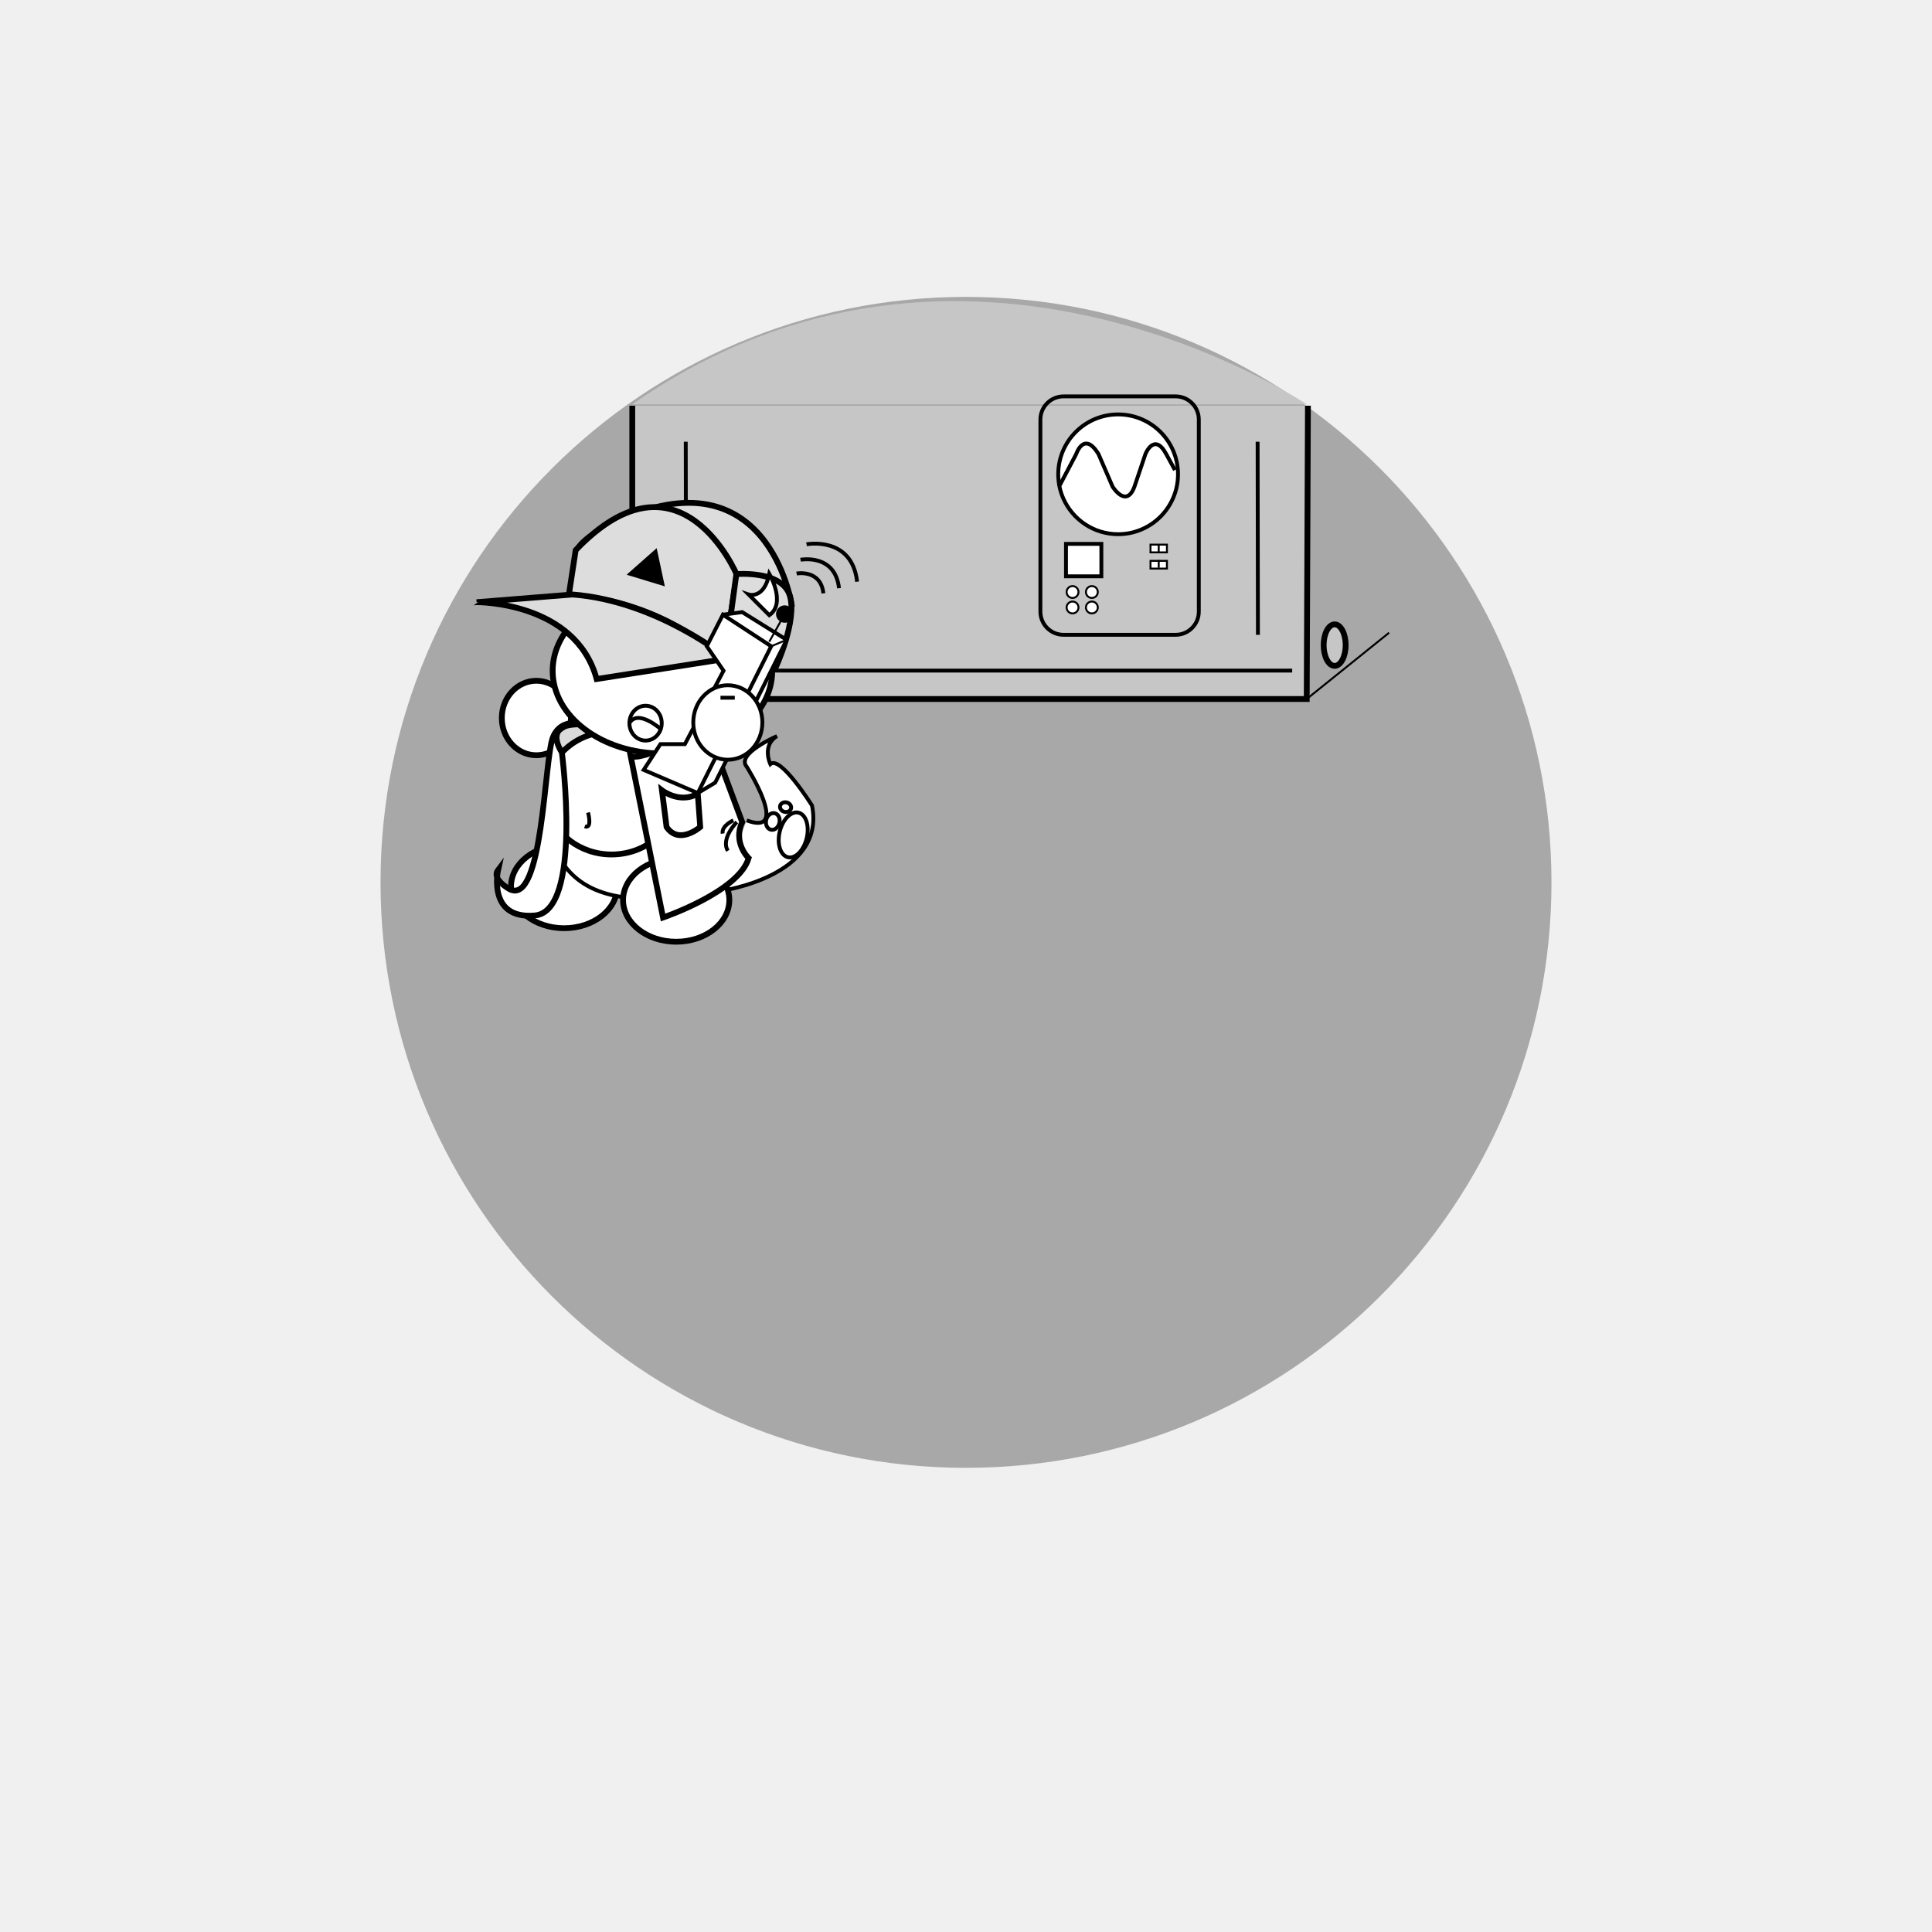
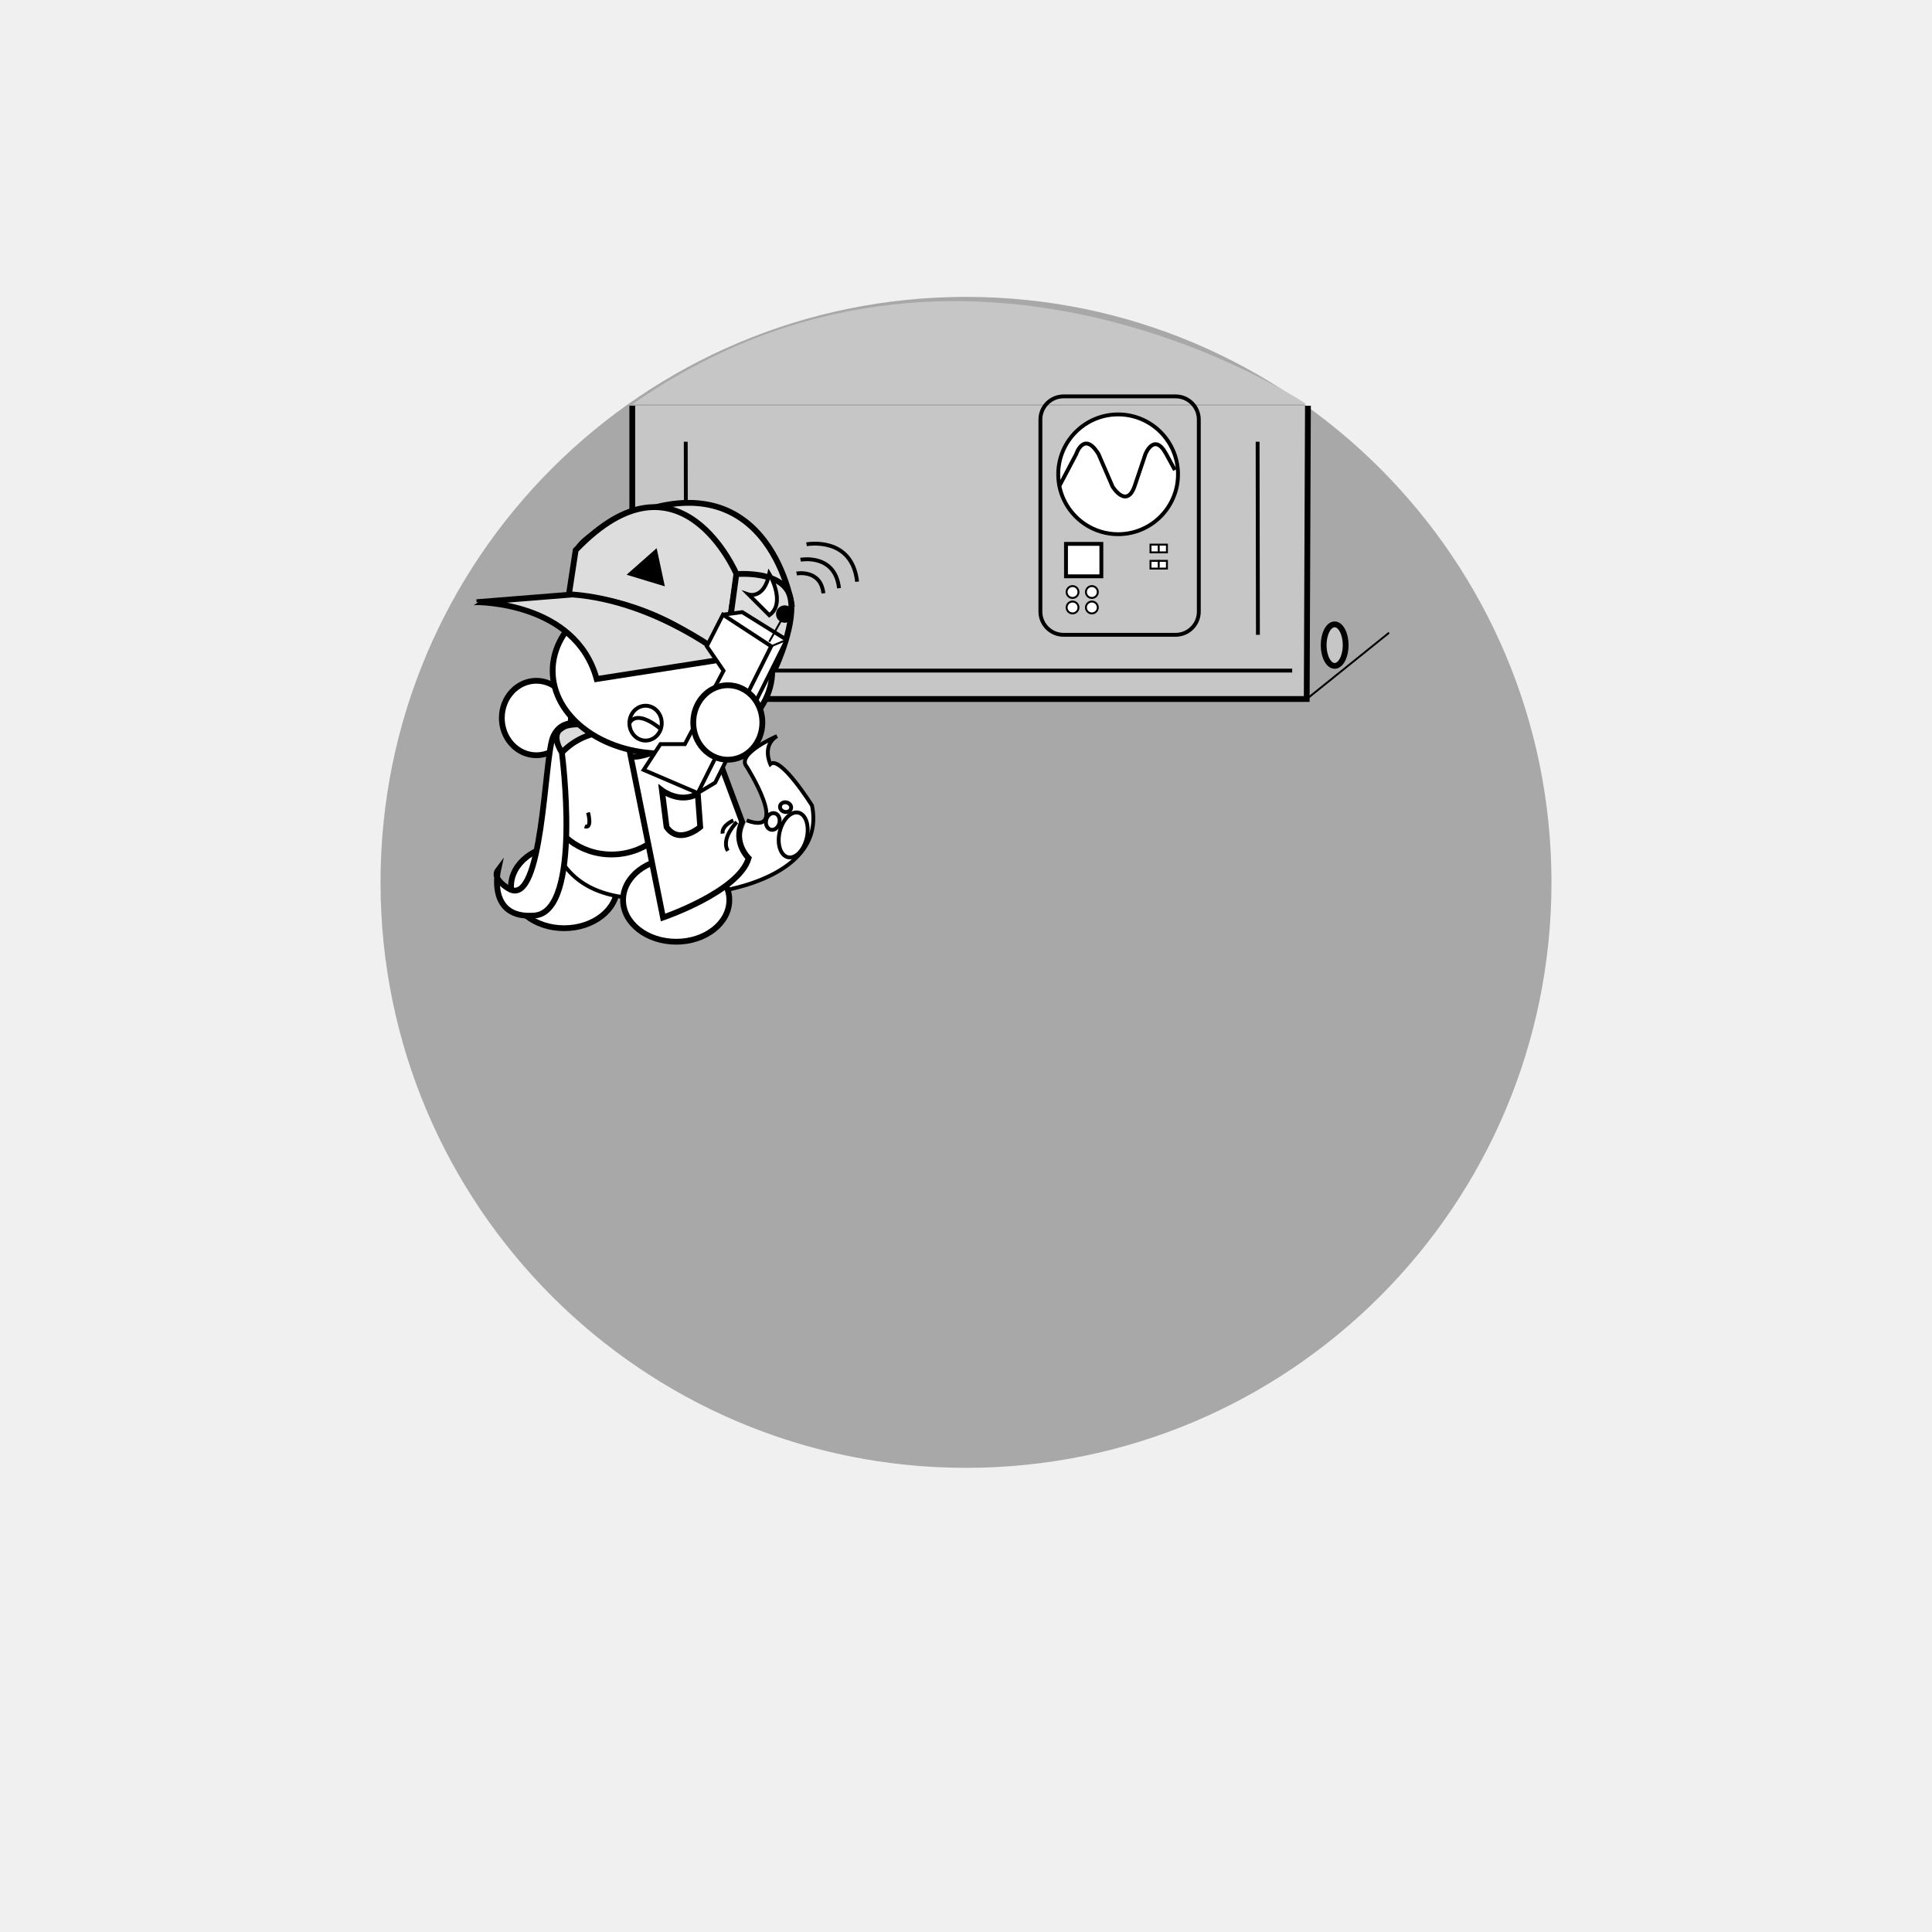
<svg xmlns="http://www.w3.org/2000/svg" version="1.1" id="Layer_2" x="0px" y="0px" viewBox="0 0 1000 1000" enable-background="new 0 0 1000 1000" xml:space="preserve">
  <circle display="none" opacity="0.3" stroke="#000000" stroke-miterlimit="10" enable-background="new    " cx="500" cy="453.711" r="302.542" />
  <circle opacity="0.3" stroke="#000000" stroke-miterlimit="10" enable-background="new    " cx="500" cy="456.711" r="302.542" />
  <g id="Layer_x5F_1" display="none">
    <path display="inline" fill="#FFFFFF" stroke="#000000" stroke-width="4" stroke-miterlimit="10" d="M444.525,594.475   c0,6.627-5.373,12-12,12H331.102c-6.627,0-12-5.373-12-12V348.983c0-6.627,5.373-12,12-12h101.424c6.627,0,12,5.373,12,12   L444.525,594.475L444.525,594.475z" />
    <path display="inline" fill="#FFFFFF" stroke="#000000" stroke-width="4" stroke-miterlimit="10" d="M656.459,594.475   c0,6.627-5.367,12-12,12H543.034c-6.627,0-12-5.373-12-12V348.983c0-6.627,5.373-12,12-12h101.425c6.633,0,12,5.373,12,12V594.475z   " />
    <path display="inline" fill="#FFFFFF" stroke="#000000" stroke-width="4" stroke-miterlimit="10" d="M569.949,515.729   c0,6.627-5.373,12-12,12H456.525c-6.627,0-12-5.373-12-12V270.237c0-6.627,5.373-12,12-12h101.424c6.627,0,12,5.373,12,12V515.729z   " />
    <path display="inline" fill="#FFFFFF" stroke="#000000" stroke-width="5" stroke-miterlimit="10" d="M723.729,521.115   c0,13.265-10.744,24-24,24H300.271c-13.255,0-24-10.735-24-24V318.272c0-13.254,10.745-24,24-24h399.457c13.256,0,24,10.746,24,24   L723.729,521.115L723.729,521.115z" />
    <path display="inline" fill="#FFFFFF" stroke="#000000" stroke-width="3" stroke-miterlimit="10" d="M686.177,483.656   c0,13.265-10.744,24-24,24H333.898c-13.255,0-24-10.735-24-24v-133.35c0-13.254,10.745-24,24-24h328.272c13.256,0,24,10.746,24,24   L686.177,483.656L686.177,483.656z" />
    <path id="vecmap" display="inline" fill="none" stroke="#000000" stroke-width="9" stroke-miterlimit="10" d="M348.052,427.712   c0,31.853,20.468,57.628,45.763,57.628" />
    <path id="vecmap_1_" display="inline" fill="none" stroke="#000000" stroke-width="4" stroke-miterlimit="10" d="M584.477,549.115   c0,44.976,39.42,81.355,88.135,81.355" />
    <path id="vecmap_2_" display="inline" fill="none" stroke="#000000" stroke-width="4" stroke-miterlimit="10" d="M412.609,545.115   c0,44.976-39.42,81.355-88.135,81.355" />
    <g display="inline">
      <line id="vecmap_3_" fill="none" stroke="#000000" stroke-width="3" stroke-miterlimit="10" x1="317.407" y1="356.645" x2="678.427" y2="356.645" />
    </g>
    <g display="inline">
      <line id="vecmap_4_" fill="none" stroke="#000000" stroke-width="3" stroke-miterlimit="10" x1="368.543" y1="365.119" x2="368.543" y2="497.322" />
    </g>
    <g display="inline">
      <line id="vecmap_5_" fill="none" stroke="#000000" stroke-width="3" stroke-miterlimit="10" x1="637.719" y1="365.119" x2="637.719" y2="497.322" />
    </g>
    <g display="inline">
      <rect id="vecmaprec" x="317.407" y="385.323" fill="#FFFFFF" stroke="#000000" stroke-width="3" stroke-miterlimit="10" width="355.205" height="80" />
    </g>
    <g display="inline">
      <line fill="none" stroke="#000000" stroke-width="3" stroke-miterlimit="10" x1="317.407" y1="465.323" x2="672.611" y2="465.323" />
    </g>
  </g>
  <text transform="matrix(1 0 0 1 461.9832 703.8977)" display="none" enable-background="new    " font-family="'MyriadPro-Regular'" font-size="72">3X</text>
  <path fill="#FFFFFF" stroke="#000000" stroke-miterlimit="10" d="M620.219,343.602" />
  <path display="none" fill="#E4E4EF" stroke="#000000" stroke-width="2" stroke-miterlimit="10" d="M383.594,609.325  c0,0,41.716-44.212,15.288,15.771" />
  <path display="none" fill="#7F9E3D" stroke="#000000" stroke-width="3" stroke-miterlimit="10" d="M464.223,276.828  c0,0-78.911-29.717-127.529,42.813" />
  <g id="Leaf_3_1_" display="none">
    <path display="inline" fill="#7F9E3D" stroke="#000000" stroke-width="3" stroke-miterlimit="10" d="M470.5,276.5c0,0-98,22-99,126   " />
    <path display="inline" fill="#7F9E3D" stroke="#000000" stroke-width="3" stroke-miterlimit="10" d="M371.473,402.48   c100.821-25.536,99.053-125.959,99.053-125.959" />
    <path display="inline" fill="none" stroke="#000000" stroke-width="3" stroke-miterlimit="10" d="M470.5,276.5   c0,0-103.908,121.786-97.993,125.829" />
    <polyline display="inline" fill="#CACAEF" stroke="#000000" stroke-miterlimit="10" points="391.166,395.17 400.166,380.504    400.166,391.837  " />
    <polyline display="inline" fill="#CACAEF" stroke="#000000" stroke-miterlimit="10" points="414.49,383.839 414.49,369.17    417.834,374.837 421.384,365.837 426.523,374.682  " />
    <polyline display="inline" fill="#CACAEF" stroke="#000000" stroke-miterlimit="10" points="433.984,369.807 434.638,346.091    439.851,363.159  " />
    <polyline display="inline" fill="#CACAEF" stroke="#000000" stroke-miterlimit="10" points="447.577,352.719 445.5,344.75    451.209,347.93  " />
    <polyline display="inline" fill="#CACAEF" stroke="#000000" stroke-miterlimit="10" points="455.527,340.22 449.293,317.328    459.22,332.156  " />
    <polyline display="inline" fill="#CACAEF" stroke="#000000" stroke-miterlimit="10" points="411.372,307.083 408.569,330.642    404.927,313.172  " />
    <polyline display="inline" fill="#CACAEF" stroke="#000000" stroke-miterlimit="10" points="387.261,336.962 390.177,360.507    382.459,344.416  " />
    <polyline display="inline" fill="#CACAEF" stroke="#000000" stroke-miterlimit="10" points="439.556,287.176 438.177,295.293    434.279,290.05  " />
  </g>
  <path fill="#484FAA" stroke="#FFFFFF" stroke-width="5" stroke-miterlimit="10" d="M197.474,456.711" />
  <g display="none">
    <line display="inline" fill="none" stroke="#000000" stroke-miterlimit="10" x1="200.201" y1="408.834" x2="334.358" y2="408.832" />
    <line display="inline" fill="none" stroke="#000000" stroke-miterlimit="10" x1="200.201" y1="422.834" x2="334.358" y2="422.83" />
    <line display="inline" fill="none" stroke="#000000" stroke-miterlimit="10" x1="334.358" y1="408.832" x2="334.358" y2="422.83" />
    <line display="inline" fill="none" stroke="#000000" stroke-miterlimit="10" x1="334.358" y1="408.832" x2="386.62" y2="361.921" />
    <line display="inline" fill="none" stroke="#000000" stroke-miterlimit="10" x1="334.358" y1="422.83" x2="386.62" y2="375.921" />
  </g>
  <path display="none" fill="#FFFFFF" stroke="#000000" stroke-width="2" stroke-miterlimit="10" d="M347.486,340.05  c0,0,5.202,22.209,42.864,13.854" />
  <g id="Layer_3">
    <path fill="#FFFFFF" stroke="#000000" stroke-width="2" stroke-miterlimit="10" d="M347.486,379.678" />
  </g>
  <path display="none" fill="none" stroke="#000000" stroke-width="3" stroke-miterlimit="10" d="M729.121,287.91  c0,0,11.345,19.923,5.695,24.59c0,0-1.649,17.334,12.351,16.667l36.667,0.019v-17.352c0,0-28.289-3.333-30.145,0.667  c0,0-3.855-2.619-6.522,3.69" />
  <path display="none" fill="none" stroke="#000000" stroke-width="3" stroke-miterlimit="10" d="M754.41,308.548  c0,0,3.389-21.381-19.594-31.381" />
  <g>
    <polyline fill="#C6C6C6" stroke="#000000" stroke-width="3" stroke-miterlimit="10" points="327.269,209.998 327.269,361.806    676.358,361.806 676.984,209.998  " />
    <path fill="#C6C6C6" d="M327.269,209.296h349.089C676.358,209.296,499.038,89.091,327.269,209.296z" />
    <path fill="#FFFFFF" stroke="#000000" stroke-width="2" stroke-miterlimit="10" d="M609.737,245.5c0,17.121-13.88,31-31,31   c-12.669,0-23.563-7.6-28.372-18.49c-1.689-3.826-2.628-8.059-2.628-12.51c0-17.121,13.88-31,31-31S609.737,228.379,609.737,245.5z   " />
    <path fill="#FFFFFF" stroke="#000000" stroke-width="2" stroke-miterlimit="10" d="M548.158,251.875l8.882-16.853   c0,0,4.006-12.257,11.543,0l7.282,16.853c0,0,7.093,11.491,11.334,0l5.673-16.853c0,0,4.561-11.491,10.757,0l4.504,8.256" />
    <rect x="551.753" y="281.509" fill="#FFFFFF" stroke="#000000" stroke-width="2" stroke-miterlimit="10" width="18.311" height="16.787" />
    <line fill="#C6C6C6" stroke="#000000" stroke-miterlimit="10" x1="676.358" y1="361.806" x2="718.988" y2="327.5" />
    <path fill="#C6C6C6" stroke="#000000" stroke-miterlimit="10" d="M718.988,209.998" />
    <circle fill="#FFFFFF" stroke="#000000" stroke-miterlimit="10" cx="555.147" cy="306.428" r="3.072" />
    <circle fill="#FFFFFF" stroke="#000000" stroke-miterlimit="10" cx="565.147" cy="306.428" r="3.072" />
    <circle fill="#FFFFFF" stroke="#000000" stroke-miterlimit="10" cx="555.147" cy="314.428" r="3.072" />
    <circle fill="#FFFFFF" stroke="#000000" stroke-miterlimit="10" cx="565.147" cy="314.428" r="3.072" />
    <rect x="595.5" y="281.902" fill="#FFFFFF" stroke="#000000" stroke-miterlimit="10" width="8.5" height="4" />
    <rect x="595.5" y="290.296" fill="#FFFFFF" stroke="#000000" stroke-miterlimit="10" width="8.5" height="4" />
    <line fill="#C6C6C6" stroke="#000000" stroke-miterlimit="10" x1="599.75" y1="281.902" x2="599.75" y2="285.902" />
    <line fill="#C6C6C6" stroke="#000000" stroke-miterlimit="10" x1="599.75" y1="289.902" x2="599.75" y2="293.902" />
    <line fill="none" stroke="#000000" stroke-width="2" stroke-miterlimit="10" x1="334.167" y1="347.101" x2="668.834" y2="347.101" />
    <line fill="none" stroke="#000000" stroke-width="2" stroke-miterlimit="10" x1="355.099" y1="328.594" x2="354.94" y2="228.641" />
    <ellipse fill="#C6C6C6" stroke="#000000" stroke-width="3" stroke-miterlimit="10" cx="690.816" cy="333.91" rx="5.695" ry="10.743" />
    <path fill="none" stroke="#000000" stroke-width="2" stroke-miterlimit="10" d="M538.506,217.167c0-6.627,5.373-12,12-12H608.5   c6.627,0,12,5.373,12,12v99.408c0,6.627-5.373,12-12,12h-57.994c-6.627,0-12-5.373-12-12V217.167z" />
    <line fill="none" stroke="#000000" stroke-width="2" stroke-miterlimit="10" x1="651.099" y1="328.594" x2="650.94" y2="228.641" />
  </g>
  <g id="Layer_1_3_" display="none">
    <g>
      <path display="inline" d="M436.168,273.178h3.62v51.345h-3.62V273.178z" />
    </g>
    <path display="inline" fill="#FFFFFF" stroke="#000000" stroke-width="2" stroke-miterlimit="10" d="M558.369,582.679   c0,0,107.626-63.632,92.52-113.151" />
    <rect x="376.743" y="243.432" fill="#FFFFFF" stroke="#000000" stroke-width="3" stroke-miterlimit="10" width="452.382" height="347.419" />
    <div class="typewriter">
      <text transform="matrix(1 0 0 1 264.0769 578.5002)" font-family="'Montserrat-Regular'" font-size="72" startOffset="0">
			www.???.com</text>
    </div>
    <ellipse fill="#FFFFFF" stroke="#000000" stroke-miterlimit="10" cx="676.052" cy="198.303" rx="49.854" ry="44.796" />
    <g id="Layer_4_2_" display="inline">
      <ellipse fill="#FFFFFF" stroke="#000000" stroke-width="2" stroke-miterlimit="10" cx="724.358" cy="412.832" rx="29.331" ry="31.608" />
    </g>
    <path fill="#FFFFFF" stroke="#000000" stroke-miterlimit="10" d="M638.741,230.524c0,0,23.188,27.596,16.606-2.775   C655.347,227.746,653.01,224.95,638.741,230.524z" />
    <path fill="#FF0000" stroke="#000000" stroke-miterlimit="10" d="M709.677,170.876c4.834,0,8.752,9.38,8.752,20.952   c0,11.568-3.918,20.948-8.752,20.948c-4.829,0-8.747-9.38-8.747-20.948C700.928,180.256,704.846,170.876,709.677,170.876z" />
    <polygon fill="#FFFFFF" stroke="#000000" stroke-width="2" stroke-miterlimit="10" points="626.843,229.703 615.824,243.286    630.91,254.068 637.966,249.028 635.356,233.42  " />
    <path fill="#FFFFFF" stroke="#000000" stroke-miterlimit="10" d="M624.089,257.729c0,0-5.978,3.813,0,14.478   c5.975,10.667,31.938,0,31.938,0l9.849-19.811l8.32,19.811l9.063-0.764l-9.063-31.233c0,0-6.684-10.667-18.169,0   c-11.485,10.666-20.626,15.999-20.626,15.999L624.089,257.729z" />
    <path display="inline" fill="#FFFFFF" stroke="#000000" stroke-width="2" stroke-miterlimit="10" d="M536.172,448.515   c0,0-126.666,141.386-41.34,185.573c85.329,44.188,127.854,38.854,143.158,31.235c15.312-7.616,83.037-53.948,38.164-115.806   c0,0,1.525,29.715-13.713,40.381c-15.237,10.665-50.594,59.59-108.946-13.063c0,0-16.336-0.646-26.833-12.074" />
    <path fill="#FFFFFF" stroke="#000000" stroke-miterlimit="10" d="M624.089,244.778l-5.224,26.665c0,0,23.006-7.221,23.577-19.989" />
    <path display="inline" fill="#FFFFFF" stroke="#000000" stroke-width="2" stroke-miterlimit="10" d="M601.908,478.953   c28.137,0,50.944,21.268,50.944,47.495c0,26.229-22.812,47.491-50.944,47.491c-28.137,0-50.944-21.265-50.944-47.491   C550.964,500.221,573.771,478.953,601.908,478.953z" />
    <g display="inline">
      <path fill="#DDDDDD" stroke="#000000" stroke-width="2" stroke-miterlimit="10" d="M469.453,353.906    c0,0,25.151-160.597,184.078-85.71C812.456,343.079,469.453,353.906,469.453,353.906z" />
      <path fill="#FFFFFF" stroke="#000000" stroke-width="2" stroke-miterlimit="10" d="M719.476,424.155    c0,47.834-51.467,86.613-114.961,86.613c-63.49,0-114.962-38.778-114.962-86.613s51.473-86.607,114.962-86.607    C668.01,337.543,719.476,376.32,719.476,424.155z" />
      <path fill="#DDDDDD" stroke="#000000" stroke-width="2" stroke-miterlimit="10" d="M540.285,412.834l-13.623-89.25    c0,0,58.975-140.431,168.711-25.754l7.31,47.889c0,0-81.328-2.413-156.65,62.056C544.109,409.417,542.193,411.102,540.285,412.834    z" />
      <path fill="#DDDDDD" stroke="#000000" stroke-width="2" stroke-miterlimit="10" d="M673.395,432.756l-137.227-21.375    c0,0,73.577-60.235,162.396-67.113l100.559,8.04C799.123,352.307,695.613,351.402,673.395,432.756z" />
      <path fill="#DDDDDD" stroke="#000000" stroke-width="2" stroke-miterlimit="10" d="M527.135,322.929    c0,0-47.587-4.173-55.895,22.222c-8.305,26.396,15.047,76.297,15.047,76.297l52.744-11.014L527.135,322.929z" />
      <polygon stroke="#000000" stroke-width="2" stroke-miterlimit="10" points="611.828,299.575 604.705,332.806 637.99,322.689   " />
      <path fill="#FFFFFF" stroke="#000000" stroke-width="2" stroke-miterlimit="10" d="M492.639,322.615c0,0-18.044,30.678,0,43.308    l21.649-21.653C514.291,344.267,498.052,349.68,492.639,322.615z" />
    </g>
    <path fill="#FFFFFF" stroke="#000000" stroke-width="2" stroke-miterlimit="10" d="M560.222,510.768   c0,0,57.959,31.415,57.995-7.197" />
    <path fill="#FFFFFF" stroke="#000000" stroke-width="2" stroke-miterlimit="10" d="M563.384,534.01c0,0,40.321,18.193,54.836-7.907   " />
    <path fill="#FFFFFF" stroke="#000000" stroke-width="2" stroke-miterlimit="10" d="M575.101,552.42   c0,0,42.354,12.774,53.334-14.998" />
    <ellipse display="inline" fill="#FFFFFF" stroke="#000000" stroke-width="2" stroke-miterlimit="10" cx="591.147" cy="480.304" rx="19.916" ry="21.461" />
    <path display="inline" fill="#FFFFFF" stroke="#000000" stroke-width="2" stroke-miterlimit="10" d="M572.411,487.603   c0,0,28.344-25.265,38.652-7.298" />
    <ellipse display="inline" fill="#FFFFFF" stroke="#000000" stroke-width="2" stroke-miterlimit="10" cx="731.771" cy="501.744" rx="39.822" ry="53.229" />
    <ellipse display="inline" fill="#FFFFFF" stroke="#000000" stroke-width="2" stroke-miterlimit="10" cx="650.885" cy="534.01" rx="39.823" ry="53.23" />
    <path fill="#FFFFFF" stroke="#000000" stroke-miterlimit="10" d="M658.844,263.823c0,0-8.591,9.146-25.353,0   c0,0-4.036,3.472-10.61-5.883l1.208-13.162" />
    <polygon fill="#FFFFFF" stroke="#000000" stroke-width="3" stroke-miterlimit="10" points="376.743,243.432 560.471,141.266    914.97,141.266 829.125,243.432  " />
    <polygon fill="#FFFFFF" stroke="#000000" stroke-width="3" stroke-miterlimit="10" points="829.125,590.848 829.125,243.432    914.97,141.266 914.97,436.365  " />
    <ellipse display="inline" fill="#FFFFFF" stroke="#000000" stroke-width="2" stroke-miterlimit="10" cx="658.351" cy="536.353" rx="26.236" ry="40.482" />
    <ellipse display="inline" fill="#FFFFFF" stroke="#000000" stroke-width="2" stroke-miterlimit="10" cx="742.151" cy="503.57" rx="22.672" ry="40.481" />
    <line display="inline" fill="none" stroke="#000000" stroke-width="2" stroke-miterlimit="10" x1="634.368" y1="519.943" x2="671.988" y2="501.765" />
    <line display="inline" fill="none" stroke="#000000" stroke-width="2" stroke-miterlimit="10" x1="633.155" y1="547.903" x2="680.822" y2="520.495" />
    <line display="inline" fill="none" stroke="#000000" stroke-width="2" stroke-miterlimit="10" x1="643.191" y1="569.381" x2="682.345" y2="544.051" />
    <line display="inline" fill="none" stroke="#000000" stroke-width="2" stroke-miterlimit="10" x1="724.973" y1="534.071" x2="766.345" y2="511.188" />
    <line display="inline" fill="none" stroke="#000000" stroke-width="2" stroke-miterlimit="10" x1="721.31" y1="487.603" x2="754.41" y2="469.528" />
    <path display="inline" fill="#FFFFFF" stroke="#000000" stroke-width="3" stroke-miterlimit="10" d="M762.988,487.603" />
    <path display="inline" fill="#FFFFFF" stroke="#000000" stroke-width="3" stroke-miterlimit="10" d="M721.31,515.009" />
    <path display="inline" fill="#FFFFFF" stroke="#000000" stroke-width="3" stroke-miterlimit="10" d="M751.65,511.854" />
    <path display="inline" fill="#FFFFFF" stroke="#000000" stroke-width="3" stroke-miterlimit="10" d="M724.984,430.857" />
    <line display="inline" fill="none" stroke="#000000" stroke-width="2" stroke-miterlimit="10" x1="720.054" y1="511.477" x2="761.429" y2="488.597" />
    <path display="inline" fill="#FFFFFF" stroke="#000000" stroke-width="2" stroke-miterlimit="10" d="M486.969,554.884   c9.677,0,17.521,12.945,17.521,28.922c0,15.97-7.846,28.922-17.521,28.922c-9.682,0-17.523-12.952-17.523-28.922   C469.443,567.829,477.288,554.884,486.969,554.884z" />
    <ellipse display="inline" fill="#FFFFFF" stroke="#000000" stroke-width="2" stroke-miterlimit="10" cx="515.99" cy="594.472" rx="8.557" ry="10.667" />
    <ellipse display="inline" fill="#FFFFFF" stroke="#000000" stroke-width="2" stroke-miterlimit="10" cx="504.49" cy="615.805" rx="7.104" ry="6.095" />
    <path display="inline" fill="#FFFFFF" stroke="#000000" stroke-width="2" stroke-miterlimit="10" d="M478.289,539.154   c0,0-18.184-36.244,17.317-21.855L478.289,539.154z" />
    <path display="inline" fill="#FFFFFF" stroke="#000000" stroke-width="2" stroke-miterlimit="10" d="M497.911,508.49   c0,0-18.181-36.242,17.317-21.855L497.911,508.49z" />
    <polygon fill="#FFFFFF" stroke="#000000" stroke-width="2" stroke-miterlimit="10" points="331.031,108.404 425.505,85.547    445.311,280.585  " />
    <polygon fill="#FFFFFF" stroke="#000000" stroke-width="2" stroke-miterlimit="10" points="602.416,4.989 704.26,32.915    564.478,280.585  " />
    <polygon fill="#FFFFFF" stroke="#000000" stroke-width="2" stroke-miterlimit="10" points="768.13,114.807 832.219,166.551    710.97,280.585  " />
    <path fill="#FFFFFF" stroke="#000000" stroke-width="2" stroke-miterlimit="10" d="M453.454,287.943   c8.835,0,15.999,5.893,15.999,13.16c0,7.269-7.162,13.157-15.999,13.157s-15.999-5.891-15.999-13.157   C437.455,293.833,444.617,287.943,453.454,287.943z" />
    <path fill="#FFFFFF" stroke="#000000" stroke-width="2" stroke-miterlimit="10" d="M558.369,287.943   c8.835,0,15.999,5.893,15.999,13.16c0,7.269-7.163,13.157-15.999,13.157c-8.837,0-16-5.891-16-13.157   C542.369,293.833,549.532,287.943,558.369,287.943z" />
    <ellipse fill="#FFFFFF" stroke="#000000" stroke-width="2" stroke-miterlimit="10" cx="700.394" cy="298.815" rx="16" ry="13.158" />
    <g id="Layer_2_1_" display="inline">
      <ellipse fill="#FFFFFF" stroke="#000000" stroke-width="2" stroke-miterlimit="10" cx="487.347" cy="469.526" rx="29.332" ry="31.609" />
      <ellipse display="none" fill="#FFFFFF" stroke="#000000" stroke-width="2" stroke-miterlimit="10" cx="724.984" cy="421.448" rx="29.333" ry="31.608" />
      <path fill="#FFFFFF" stroke="#000000" stroke-width="2" stroke-miterlimit="10" d="M481.118,448.515h12.142H481.118z" />
      <g>
        <path fill="#FFFFFF" stroke="#000000" stroke-width="2" stroke-miterlimit="10" d="M432.358,448.515" />
      </g>
    </g>
  </g>
  <g>
    <path fill="#FFFFFF" stroke="#000000" stroke-width="2" stroke-miterlimit="10" d="M372.992,461.156   c0,0,54.758-7.479,47.299-44.233c0,0-16.365-26.089-21.578-21.422c0,0-4.547-9.631,3.453-14.482c0,0-21.364,9.149-15.683,15.815   c0,0,22.984,36.278,0,27.807" />
    <ellipse fill="#FFFFFF" stroke="#000000" stroke-width="3" stroke-miterlimit="10" cx="292" cy="458.86" rx="27.5" ry="21.58" />
    <path fill="#FFFFFF" stroke="#000000" stroke-width="2" stroke-miterlimit="10" d="M358.828,410.834l10.338,49.323   c-98.332,24.321-84.666-49.323-84.666-49.323" />
    <ellipse fill="#FFFFFF" stroke="#000000" stroke-width="3" stroke-miterlimit="10" cx="277.625" cy="371.636" rx="17.89" ry="19.274" />
    <g id="Layer_3_1_">
      <polygon fill="#DBDBDB" stroke="#000000" stroke-miterlimit="10" points="285.275,381.865 299.901,410.298 323.963,373.938     304.802,368.514   " />
    </g>
    <path fill="#FFFFFF" stroke="#000000" stroke-width="3" stroke-miterlimit="10" d="M316.564,378.626   c18.854,0,34.14,14.251,34.14,31.829c0,17.574-15.286,31.824-34.14,31.824c-16.498,0-30.264-10.908-33.448-25.409   c-0.455-2.072-0.691-4.219-0.691-6.415C282.425,392.877,297.709,378.626,316.564,378.626z" />
    <ellipse fill="#FFFFFF" stroke="#000000" stroke-width="3" stroke-miterlimit="10" cx="350" cy="465.86" rx="27.5" ry="21.58" />
    <path fill="#FFFFFF" stroke="#000000" stroke-width="3" stroke-miterlimit="10" d="M290.815,389.395   c0,0-11.521-16.359,12.671-14.285c0,0-12.864-4.684-17.339,6.627c-4.475,11.313-5.073,87.483-22.389,78.501   c0,0-9.55-5.169-5.953-9.924c0,0-5.792,25.691,19.018,23.54C301.635,471.701,290.815,389.395,290.815,389.395z" />
    <path fill="#FFFFFF" stroke="#000000" stroke-width="3" stroke-miterlimit="10" d="M326.338,390.906l16.846,84.011   c0,0,39.285-13.415,44.301-30.748c0,0-8.314-7.976-3.316-18.654l-18-48.256C366.166,377.256,329.508,395.645,326.338,390.906z" />
    <path fill="#DDDDDD" stroke="#000000" stroke-width="3" stroke-miterlimit="10" d="M318.654,270.107   c78.563-37.019,90.995,42.369,90.995,42.369S240.093,307.124,318.654,270.107z" />
    <path fill="#FFFFFF" stroke="#000000" stroke-width="3" stroke-miterlimit="10" d="M342.885,304.388   c31.384,0,56.828,19.167,56.828,42.813c0,23.646-25.443,42.813-56.828,42.813c-31.389,0-56.829-19.17-56.829-42.813   C286.055,323.555,311.496,304.387,342.885,304.388z" />
    <path fill="#DDDDDD" stroke="#000000" stroke-width="3" stroke-miterlimit="10" d="M371.796,339.104   c-37.233-31.869-77.438-30.676-77.438-30.676l3.613-23.672c54.247-56.688,83.396,12.729,83.396,12.729l-6.732,44.119   C373.691,340.749,372.744,339.916,371.796,339.104z" />
    <path fill="#DDDDDD" stroke="#000000" stroke-width="3" stroke-miterlimit="10" d="M246.684,311.686l49.709-3.975   c43.904,3.398,80.276,33.176,80.276,33.176l-67.836,10.566C297.851,311.238,246.684,311.685,246.684,311.686z" />
    <path fill="#DDDDDD" stroke="#000000" stroke-width="3" stroke-miterlimit="10" d="M375.256,340.419l26.071,5.443   c0,0,11.543-24.668,7.438-37.716c-4.105-13.048-27.629-10.983-27.629-10.983L375.256,340.419z" />
    <polygon stroke="#000000" stroke-width="2" stroke-miterlimit="10" points="326.338,297.044 342.791,302.045 339.269,285.618  " />
    <path fill="#FFFFFF" stroke="#000000" stroke-width="2" stroke-miterlimit="10" d="M387.484,307.711l10.703,10.704   c8.92-6.244,0-21.407,0-21.407C395.511,310.386,387.484,307.711,387.484,307.711z" />
    <g id="PHONE">
      <polyline fill="#FFFFFF" stroke="#000000" stroke-width="2" stroke-miterlimit="10" points="361.166,410.5 370.168,405.101     407.168,331.164 384.168,316.831 374.168,318.167   " />
      <polygon fill="#FFFFFF" stroke="#000000" stroke-width="2" stroke-miterlimit="10" points="365.834,334.5 374.5,347.167     354.489,385.167 341.834,385.167 333.166,398.5 361.166,410.5 399.166,334.5 374.168,318.167   " />
      <line fill="none" stroke="#000000" stroke-miterlimit="10" x1="399.166" y1="334.5" x2="407.168" y2="331.164" />
      <line fill="none" stroke="#000000" stroke-miterlimit="10" x1="398.166" y1="332.164" x2="406.168" y2="317.831" />
      <circle stroke="#000000" stroke-miterlimit="10" cx="406.168" cy="317.831" r="4" />
      <g id="Layer_2_2_">
-         <ellipse fill="#FFFFFF" stroke="#000000" stroke-width="2" stroke-miterlimit="10" cx="376.717" cy="373.954" rx="17.886" ry="19.275" />
-         <path fill="#FFFFFF" stroke="#000000" stroke-width="2" stroke-miterlimit="10" d="M372.916,361.141h7.403H372.916z" />
+         <ellipse fill="#FFFFFF" stroke="#000000" stroke-width="3" stroke-miterlimit="10" cx="376.717" cy="373.954" rx="17.886" ry="19.275" />
+         <path display="none" fill="#FFFFFF" stroke="#000000" stroke-width="3" stroke-miterlimit="10" d="M372.916,361.141h7.403     H372.916z" />
        <g>
-           <path fill="#FFFFFF" stroke="#000000" stroke-width="2" stroke-miterlimit="10" d="M343.182,361.141" />
+           <path fill="#FFFFFF" stroke="#000000" stroke-width="3" stroke-miterlimit="10" d="M343.182,361.141" />
        </g>
      </g>
    </g>
    <path fill="#FFFFFF" stroke="#000000" stroke-width="3" stroke-miterlimit="10" d="M342.62,409.068c0,0,9.214,7.102,18.546,1.768   l1.271,17.212c0,0-10.912,9.546-17.424,0L342.62,409.068z" />
    <path fill="#FFFFFF" stroke="#000000" stroke-width="2" stroke-miterlimit="10" d="M381.368,425.512c0,0-8.438,8.408-4.652,14.864" />
    <path fill="#FFFFFF" stroke="#000000" stroke-width="2" stroke-miterlimit="10" d="M379.579,424.639c0,0-6.176,2.642-5.541,6.814" />
    <path fill="#FFFFFF" stroke="#000000" stroke-width="2" stroke-miterlimit="10" d="M407.83,443.702   c-3.857-0.914-5.766-6.818-4.258-13.189c1.508-6.37,5.86-10.794,9.719-9.881c3.86,0.914,5.768,6.82,4.26,13.188   C416.041,440.193,411.69,444.615,407.83,443.702z" />
    <ellipse transform="matrix(0.2303 -0.9731 0.9731 0.2303 -105.8665 716.5199)" fill="#FFFFFF" stroke="#000000" stroke-width="2" stroke-miterlimit="10" cx="400.008" cy="425.182" rx="4.372" ry="3.507" />
    <ellipse transform="matrix(0.2305 -0.9731 0.9731 0.2305 -93.6356 717.1348)" fill="#FFFFFF" stroke="#000000" stroke-width="2" stroke-miterlimit="10" cx="406.593" cy="417.769" rx="2.498" ry="2.911" />
    <path fill="#FFFFFF" stroke="#000000" stroke-width="2" stroke-miterlimit="10" d="M304.38,420.556c0,0,2.348,8.705-1.726,7.164" />
    <ellipse fill="#FFFFFF" stroke="#000000" stroke-width="2" stroke-miterlimit="10" cx="334.147" cy="374.304" rx="8.363" ry="9.012" />
    <path fill="#FFFFFF" stroke="#000000" stroke-width="2" stroke-miterlimit="10" d="M325.784,374.304   c4.329-7.544,16.23,3.064,16.23,3.064" />
    <path fill="none" stroke="#000000" stroke-width="2" stroke-miterlimit="10" d="M412.318,296.856c0,0,12.456-2.375,13.876,10.26" />
    <path fill="none" stroke="#000000" stroke-width="2" stroke-miterlimit="10" d="M414.353,289.719c0,0,17.883-3.41,19.922,14.729" />
    <path fill="none" stroke="#000000" stroke-width="2" stroke-miterlimit="10" d="M417.459,281.725c0,0,23.498-4.479,26.178,19.354" />
  </g>
</svg>
